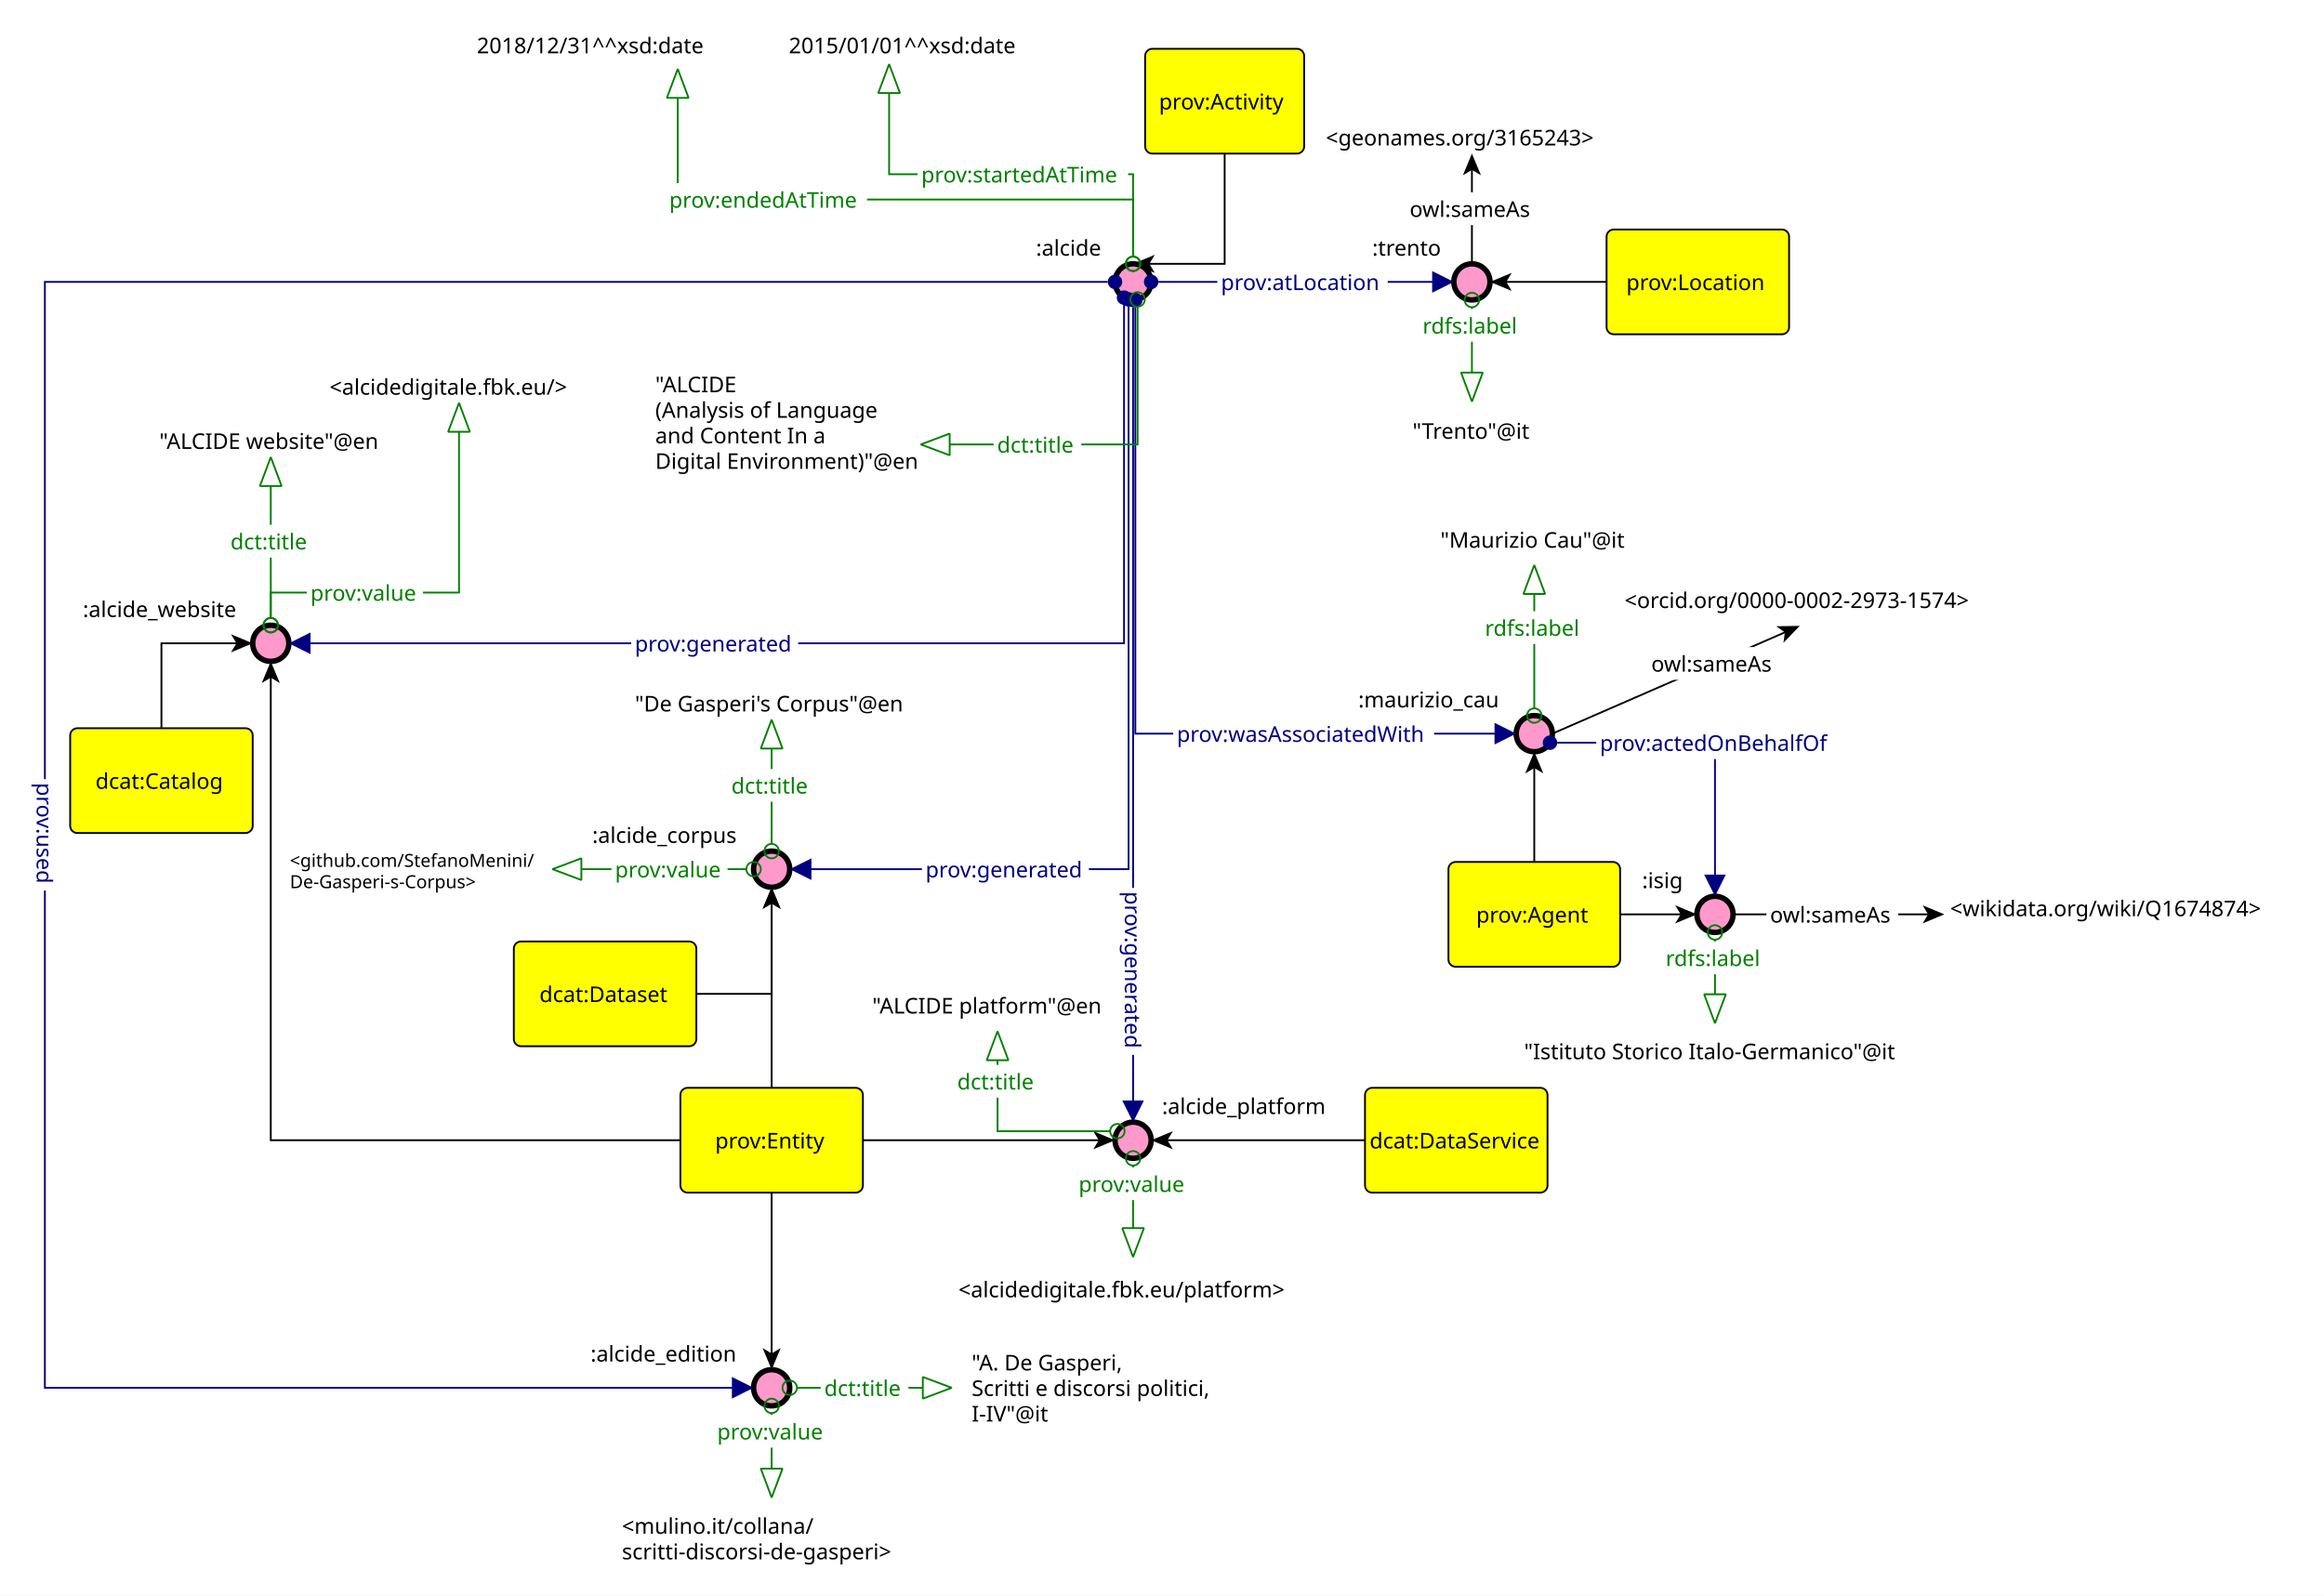
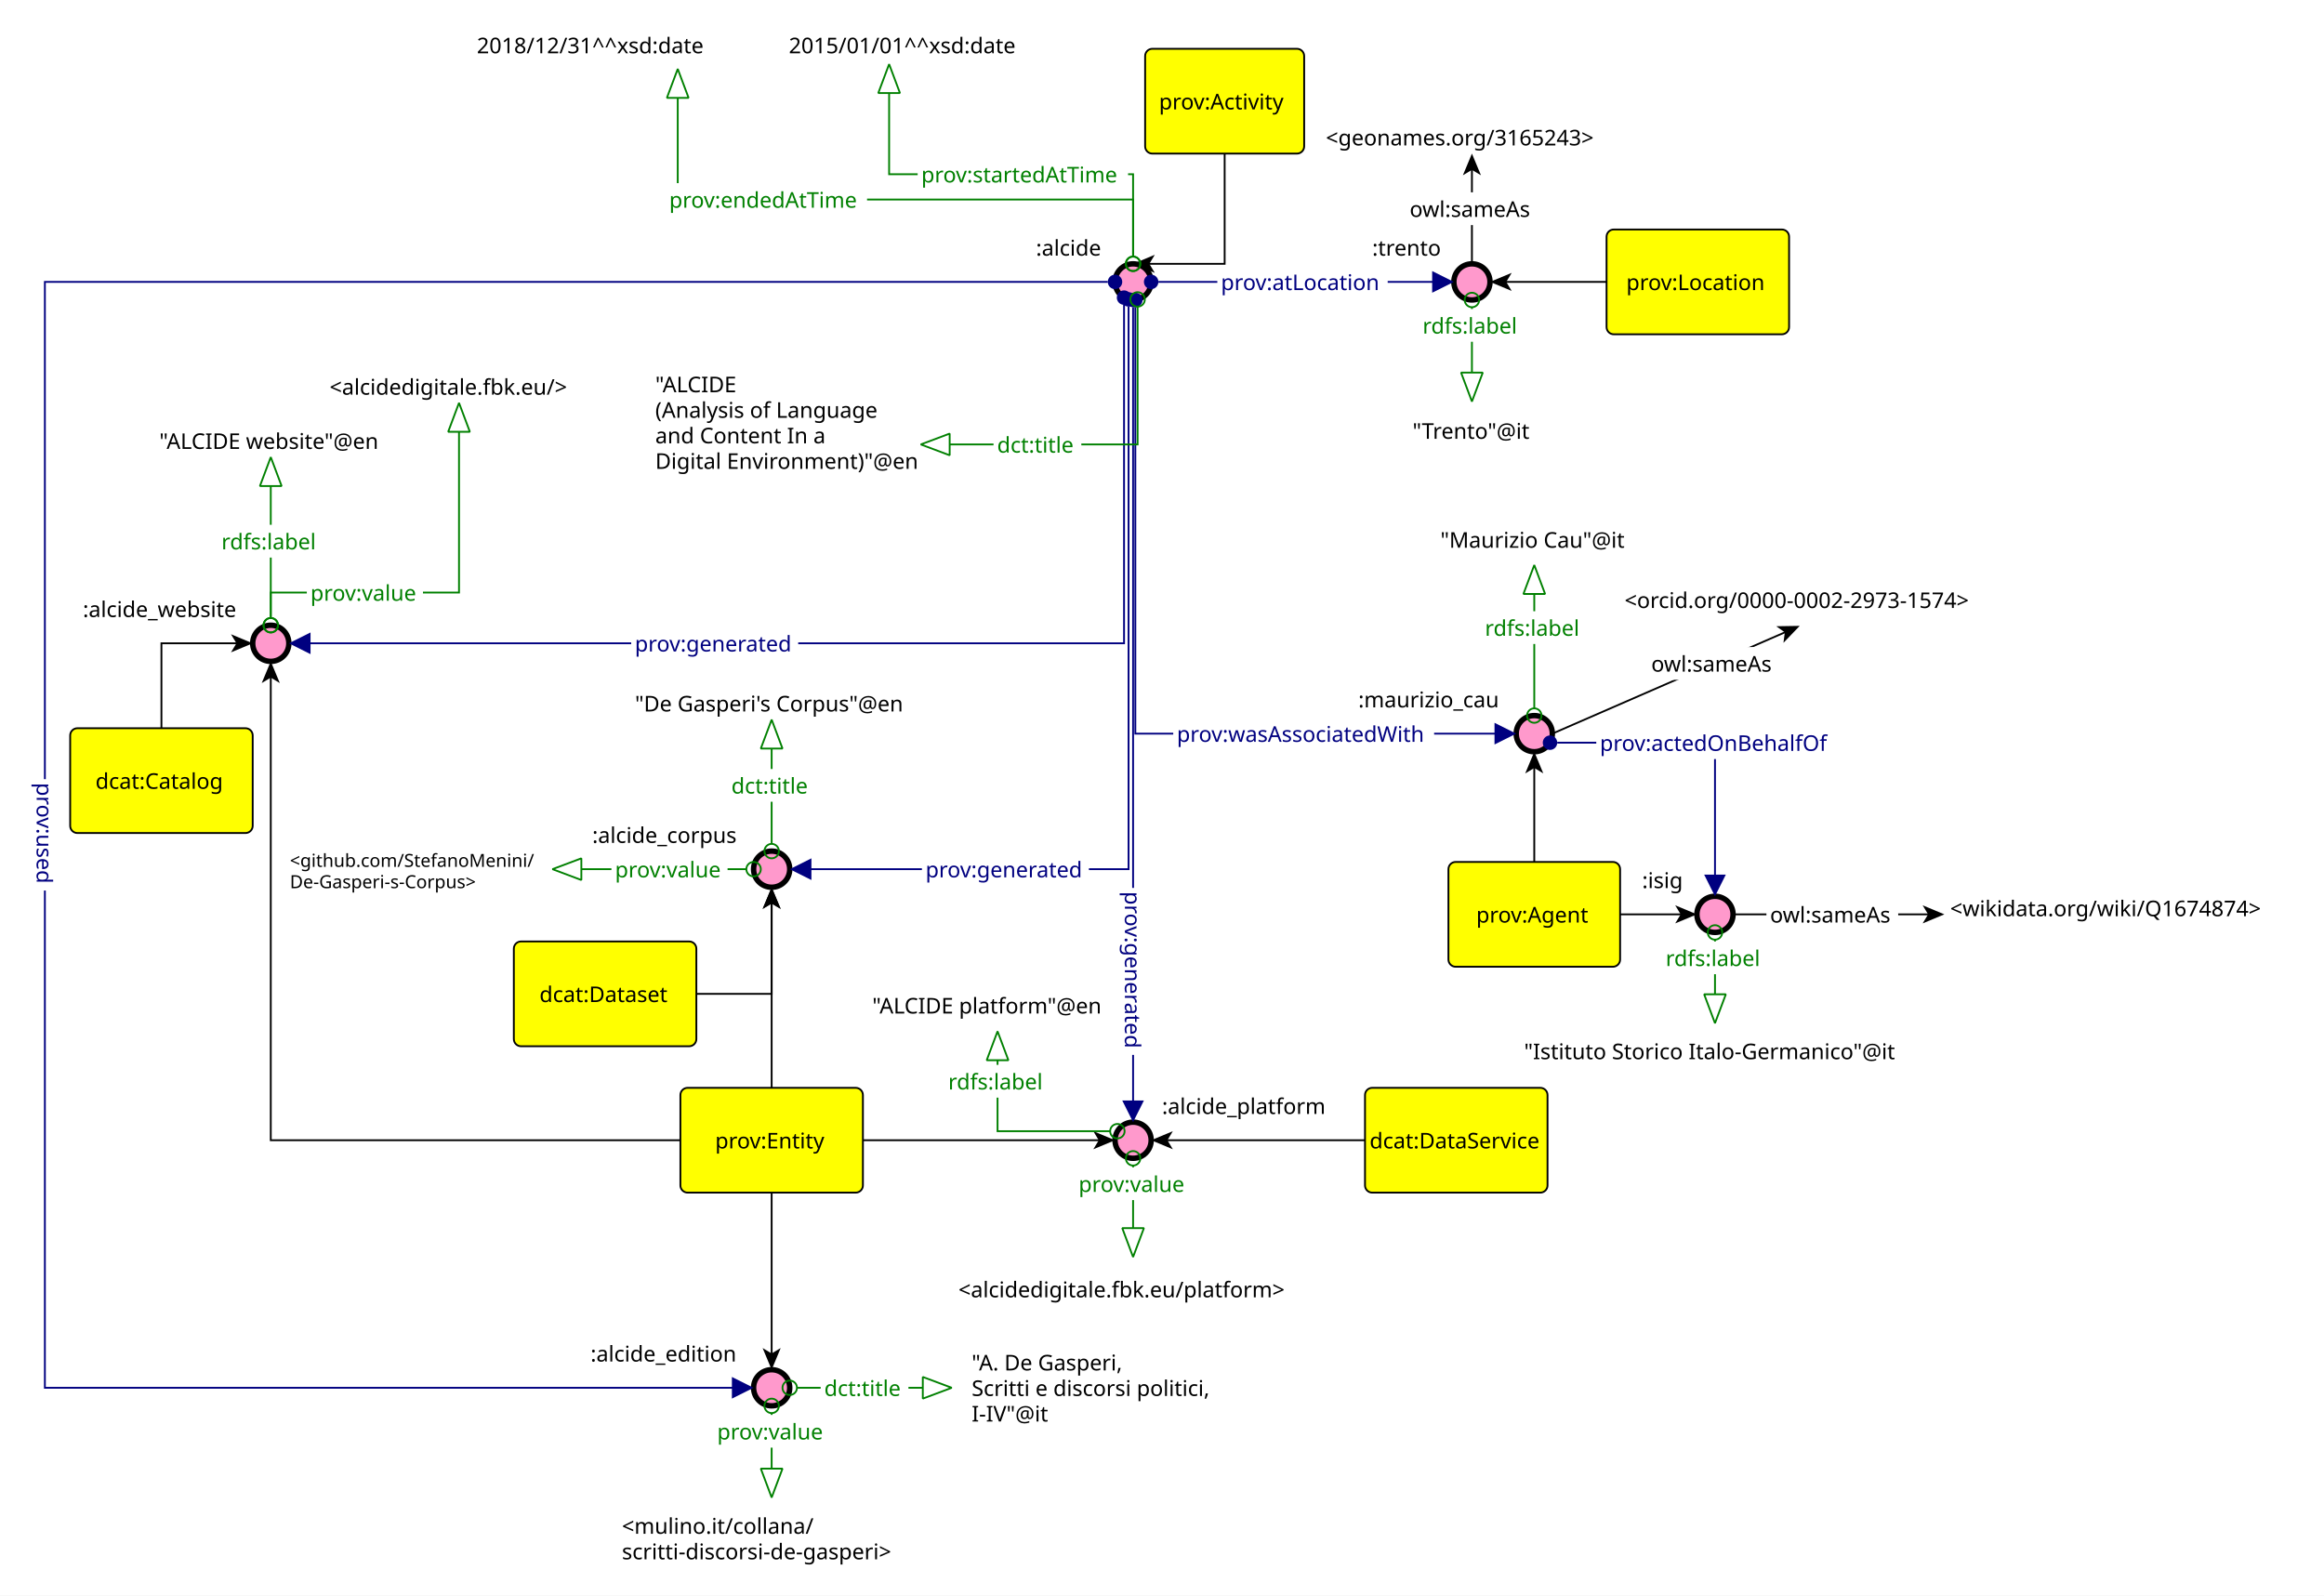
<svg xmlns="http://www.w3.org/2000/svg" fill-opacity="1" color-rendering="auto" color-interpolation="auto" text-rendering="auto" stroke="black" stroke-linecap="square" width="1286" stroke-miterlimit="10" shape-rendering="auto" stroke-opacity="1" fill="black" stroke-dasharray="none" font-weight="normal" stroke-width="1" height="883" font-family="'Dialog'" font-style="normal" stroke-linejoin="miter" font-size="12px" stroke-dashoffset="0" image-rendering="auto">
  <defs id="genericDefs" />
  <g>
    <defs id="defs1">
      <clipPath clipPathUnits="userSpaceOnUse" id="clipPath1">
        <path d="M0 0 L1286 0 L1286 883 L0 883 L0 0 Z" />
      </clipPath>
      <clipPath clipPathUnits="userSpaceOnUse" id="clipPath2">
        <path d="M48 -31 L1334 -31 L1334 852 L48 852 L48 -31 Z" />
      </clipPath>
      <clipPath clipPathUnits="userSpaceOnUse" id="clipPath3">
        <path d="M-431.178 33.9 L-431.178 -1252.1 L451.822 -1252.1 L451.822 33.9 L-431.178 33.9 Z" />
      </clipPath>
      <clipPath clipPathUnits="userSpaceOnUse" id="clipPath4">
        <path d="M-491.369 636.066 L-491.369 -649.934 L391.631 -649.934 L391.631 636.066 L-491.369 636.066 Z" />
      </clipPath>
    </defs>
    <g fill="white" text-rendering="geometricPrecision" shape-rendering="geometricPrecision" transform="translate(-48,31)" stroke="white">
      <rect x="48" width="1286" height="883" y="-31" clip-path="url(#clipPath2)" stroke="none" />
    </g>
    <g fill="yellow" text-rendering="geometricPrecision" shape-rendering="geometricPrecision" transform="matrix(1,0,0,1,-48,31)" stroke="yellow">
      <rect x="849.5" y="446" clip-path="url(#clipPath2)" width="95" rx="4" ry="4" height="58" stroke="none" />
    </g>
    <g text-rendering="geometricPrecision" stroke-miterlimit="1.45" shape-rendering="geometricPrecision" font-family="sans-serif" transform="matrix(1,0,0,1,-48,31)" stroke-linecap="butt">
      <text x="864.888" xml:space="preserve" y="479.535" clip-path="url(#clipPath2)" stroke="none">prov:Agent</text>
      <rect x="849.5" y="446" clip-path="url(#clipPath2)" fill="none" width="95" rx="4" ry="4" height="58" />
    </g>
    <g fill="yellow" text-rendering="geometricPrecision" shape-rendering="geometricPrecision" transform="matrix(1,0,0,1,-48,31)" stroke="yellow">
      <rect x="937" y="96" clip-path="url(#clipPath2)" width="101" rx="4" ry="4" height="58" stroke="none" />
    </g>
    <g text-rendering="geometricPrecision" stroke-miterlimit="1.45" shape-rendering="geometricPrecision" font-family="sans-serif" transform="matrix(1,0,0,1,-48,31)" stroke-linecap="butt">
      <text x="947.92" xml:space="preserve" y="129.535" clip-path="url(#clipPath2)" stroke="none">prov:Location</text>
      <rect x="937" y="96" clip-path="url(#clipPath2)" fill="none" width="101" rx="4" ry="4" height="58" />
    </g>
    <g fill="rgb(255,153,204)" text-rendering="geometricPrecision" shape-rendering="geometricPrecision" transform="matrix(1,0,0,1,-48,31)" stroke="rgb(255,153,204)">
      <circle r="10" clip-path="url(#clipPath2)" cx="862.5" cy="125" stroke="none" />
    </g>
    <g text-rendering="geometricPrecision" stroke-miterlimit="1.45" shape-rendering="geometricPrecision" font-family="sans-serif" transform="matrix(1,0,0,1,-48,31)" stroke-linecap="butt">
      <text x="807.312" xml:space="preserve" y="110.469" clip-path="url(#clipPath2)" stroke="none">:trento</text>
      <circle fill="none" stroke-width="3" r="10" clip-path="url(#clipPath2)" cx="862.5" cy="125" />
    </g>
    <g fill="rgb(255,153,204)" text-rendering="geometricPrecision" shape-rendering="geometricPrecision" transform="matrix(1,0,0,1,-48,31)" stroke="rgb(255,153,204)">
      <circle r="10" clip-path="url(#clipPath2)" cx="897" cy="375" stroke="none" />
    </g>
    <g text-rendering="geometricPrecision" stroke-miterlimit="1.45" shape-rendering="geometricPrecision" font-family="sans-serif" transform="matrix(1,0,0,1,-48,31)" stroke-linecap="butt">
      <text x="799.607" xml:space="preserve" y="360.469" clip-path="url(#clipPath2)" stroke="none">:maurizio_cau</text>
      <circle fill="none" stroke-width="3" r="10" clip-path="url(#clipPath2)" cx="897" cy="375" />
    </g>
    <g fill="rgb(255,153,204)" text-rendering="geometricPrecision" shape-rendering="geometricPrecision" transform="matrix(1,0,0,1,-48,31)" stroke="rgb(255,153,204)">
      <circle r="10" clip-path="url(#clipPath2)" cx="997" cy="475" stroke="none" />
    </g>
    <g text-rendering="geometricPrecision" stroke-miterlimit="1.45" shape-rendering="geometricPrecision" font-family="sans-serif" transform="matrix(1,0,0,1,-48,31)" stroke-linecap="butt">
      <text x="956.666" xml:space="preserve" y="460.469" clip-path="url(#clipPath2)" stroke="none">:isig</text>
      <circle fill="none" stroke-width="3" r="10" clip-path="url(#clipPath2)" cx="997" cy="475" />
    </g>
    <g fill="yellow" text-rendering="geometricPrecision" shape-rendering="geometricPrecision" transform="matrix(1,0,0,1,-48,31)" stroke="yellow">
      <rect x="681.667" y="-4" clip-path="url(#clipPath2)" width="88" rx="4" ry="4" height="58" stroke="none" />
    </g>
    <g text-rendering="geometricPrecision" stroke-miterlimit="1.45" shape-rendering="geometricPrecision" font-family="sans-serif" transform="matrix(1,0,0,1,-48,31)" stroke-linecap="butt">
      <text x="689.336" xml:space="preserve" y="29.535" clip-path="url(#clipPath2)" stroke="none">prov:Activity</text>
      <rect x="681.667" y="-4" clip-path="url(#clipPath2)" fill="none" width="88" rx="4" ry="4" height="58" />
    </g>
    <g fill="yellow" text-rendering="geometricPrecision" shape-rendering="geometricPrecision" transform="matrix(1,0,0,1,-48,31)" stroke="yellow">
      <rect x="424.5" y="571" clip-path="url(#clipPath2)" width="101" rx="4" ry="4" height="58" stroke="none" />
    </g>
    <g text-rendering="geometricPrecision" stroke-miterlimit="1.45" shape-rendering="geometricPrecision" font-family="sans-serif" transform="matrix(1,0,0,1,-48,31)" stroke-linecap="butt">
      <text x="443.746" xml:space="preserve" y="604.535" clip-path="url(#clipPath2)" stroke="none">prov:Entity</text>
      <rect x="424.5" y="571" clip-path="url(#clipPath2)" fill="none" width="101" rx="4" ry="4" height="58" />
    </g>
    <g fill="yellow" text-rendering="geometricPrecision" shape-rendering="geometricPrecision" transform="matrix(1,0,0,1,-48,31)" stroke="yellow">
      <rect x="332.333" y="490" clip-path="url(#clipPath2)" width="101" rx="4" ry="4" height="58" stroke="none" />
    </g>
    <g text-rendering="geometricPrecision" stroke-miterlimit="1.45" shape-rendering="geometricPrecision" font-family="sans-serif" transform="matrix(1,0,0,1,-48,31)" stroke-linecap="butt">
      <text x="346.517" xml:space="preserve" y="523.535" clip-path="url(#clipPath2)" stroke="none">dcat:Dataset</text>
      <rect x="332.333" y="490" clip-path="url(#clipPath2)" fill="none" width="101" rx="4" ry="4" height="58" />
    </g>
    <g fill="rgb(255,153,204)" text-rendering="geometricPrecision" shape-rendering="geometricPrecision" transform="matrix(1,0,0,1,-48,31)" stroke="rgb(255,153,204)">
      <circle r="10" clip-path="url(#clipPath2)" cx="475" cy="450" stroke="none" />
    </g>
    <g text-rendering="geometricPrecision" stroke-miterlimit="1.45" shape-rendering="geometricPrecision" font-family="sans-serif" transform="matrix(1,0,0,1,-48,31)" stroke-linecap="butt">
      <text x="375.709" xml:space="preserve" y="435.469" clip-path="url(#clipPath2)" stroke="none">:alcide_corpus</text>
      <circle fill="none" stroke-width="3" r="10" clip-path="url(#clipPath2)" cx="475" cy="450" />
    </g>
    <g fill="rgb(255,153,204)" text-rendering="geometricPrecision" shape-rendering="geometricPrecision" transform="matrix(1,0,0,1,-48,31)" stroke="rgb(255,153,204)">
      <circle r="10" clip-path="url(#clipPath2)" cx="675" cy="125" stroke="none" />
    </g>
    <g text-rendering="geometricPrecision" stroke-miterlimit="1.45" shape-rendering="geometricPrecision" font-family="sans-serif" transform="matrix(1,0,0,1,-48,31)" stroke-linecap="butt">
      <text x="621.254" xml:space="preserve" y="110.469" clip-path="url(#clipPath2)" stroke="none">:alcide</text>
      <circle fill="none" stroke-width="3" r="10" clip-path="url(#clipPath2)" cx="675" cy="125" />
    </g>
    <g fill="rgb(255,153,204)" text-rendering="geometricPrecision" shape-rendering="geometricPrecision" transform="matrix(1,0,0,1,-48,31)" stroke="rgb(255,153,204)">
      <circle r="10" clip-path="url(#clipPath2)" cx="475" cy="737" stroke="none" />
    </g>
    <g text-rendering="geometricPrecision" stroke-miterlimit="1.45" shape-rendering="geometricPrecision" font-family="sans-serif" transform="matrix(1,0,0,1,-48,31)" stroke-linecap="butt">
      <text x="374.772" xml:space="preserve" y="722.469" clip-path="url(#clipPath2)" stroke="none">:alcide_edition</text>
      <circle fill="none" stroke-width="3" r="10" clip-path="url(#clipPath2)" cx="475" cy="737" />
    </g>
    <g fill="rgb(255,153,204)" text-rendering="geometricPrecision" shape-rendering="geometricPrecision" transform="matrix(1,0,0,1,-48,31)" stroke="rgb(255,153,204)">
      <circle r="10" clip-path="url(#clipPath2)" cx="197.833" cy="325" stroke="none" />
    </g>
    <g text-rendering="geometricPrecision" stroke-miterlimit="1.45" shape-rendering="geometricPrecision" font-family="sans-serif" transform="matrix(1,0,0,1,-48,31)" stroke-linecap="butt">
      <text x="93.843" xml:space="preserve" y="310.469" clip-path="url(#clipPath2)" stroke="none">:alcide_website</text>
      <circle fill="none" stroke-width="3" r="10" clip-path="url(#clipPath2)" cx="197.833" cy="325" />
    </g>
    <g fill="yellow" text-rendering="geometricPrecision" shape-rendering="geometricPrecision" transform="matrix(1,0,0,1,-48,31)" stroke="yellow">
      <rect x="86.833" y="372" clip-path="url(#clipPath2)" width="101" rx="4" ry="4" height="58" stroke="none" />
    </g>
    <g text-rendering="geometricPrecision" stroke-miterlimit="1.45" shape-rendering="geometricPrecision" font-family="sans-serif" transform="matrix(1,0,0,1,-48,31)" stroke-linecap="butt">
      <text x="100.844" xml:space="preserve" y="405.535" clip-path="url(#clipPath2)" stroke="none">dcat:Catalog</text>
      <rect x="86.833" y="372" clip-path="url(#clipPath2)" fill="none" width="101" rx="4" ry="4" height="58" />
    </g>
    <g fill="yellow" text-rendering="geometricPrecision" shape-rendering="geometricPrecision" transform="matrix(1,0,0,1,-48,31)" stroke="yellow">
      <rect x="803.333" y="571" clip-path="url(#clipPath2)" width="101" rx="4" ry="4" height="58" stroke="none" />
    </g>
    <g text-rendering="geometricPrecision" stroke-miterlimit="1.45" shape-rendering="geometricPrecision" font-family="sans-serif" transform="matrix(1,0,0,1,-48,31)" stroke-linecap="butt">
      <text x="805.877" xml:space="preserve" y="604.535" clip-path="url(#clipPath2)" stroke="none">dcat:DataService</text>
      <rect x="803.333" y="571" clip-path="url(#clipPath2)" fill="none" width="101" rx="4" ry="4" height="58" />
    </g>
    <g fill="rgb(255,153,204)" text-rendering="geometricPrecision" shape-rendering="geometricPrecision" transform="matrix(1,0,0,1,-48,31)" stroke="rgb(255,153,204)">
      <circle r="10" clip-path="url(#clipPath2)" cx="675" cy="600" stroke="none" />
    </g>
    <g text-rendering="geometricPrecision" stroke-miterlimit="1.45" shape-rendering="geometricPrecision" font-family="sans-serif" transform="matrix(1,0,0,1,-48,31)" stroke-linecap="butt">
      <text x="691" xml:space="preserve" y="585.469" clip-path="url(#clipPath2)" stroke="none">:alcide_platform</text>
      <circle fill="none" stroke-width="3" r="10" clip-path="url(#clipPath2)" cx="675" cy="600" />
      <text x="311.856" xml:space="preserve" y="-1.52" clip-path="url(#clipPath2)" stroke="none">2018/12/31^^xsd:date</text>
      <text x="484.5" xml:space="preserve" y="-1.52" clip-path="url(#clipPath2)" stroke="none">2015/01/01^^xsd:date</text>
      <text x="410.604" xml:space="preserve" y="186.07" clip-path="url(#clipPath2)" stroke="none">"ALCIDE </text>
      <text x="410.604" xml:space="preserve" y="200.203" clip-path="url(#clipPath2)" stroke="none">(Analysis of Language </text>
      <text x="410.604" xml:space="preserve" y="214.336" clip-path="url(#clipPath2)" stroke="none">and Content In a </text>
      <text x="410.604" xml:space="preserve" y="228.469" clip-path="url(#clipPath2)" stroke="none">Digital Environment)"@en</text>
      <text x="399.367" xml:space="preserve" y="362.711" clip-path="url(#clipPath2)" stroke="none">"De Gasperi's Corpus"@en</text>
      <text x="208.404" xml:space="preserve" font-size="10px" y="448.734" clip-path="url(#clipPath2)" stroke="none">&lt;github.com/StefanoMenini/</text>
      <text x="208.404" xml:space="preserve" font-size="10px" y="460.512" clip-path="url(#clipPath2)" stroke="none">De-Gasperi-s-Corpus&gt;</text>
      <text x="530.671" xml:space="preserve" y="529.872" clip-path="url(#clipPath2)" stroke="none">"ALCIDE platform"@en</text>
      <text x="578.35" xml:space="preserve" y="686.932" clip-path="url(#clipPath2)" stroke="none">&lt;alcidedigitale.fbk.eu/platform&gt;</text>
      <text x="585.679" xml:space="preserve" y="727.381" clip-path="url(#clipPath2)" stroke="none">"A. De Gasperi, </text>
      <text x="585.679" xml:space="preserve" y="741.514" clip-path="url(#clipPath2)" stroke="none">Scritti e discorsi politici, </text>
      <text x="585.679" xml:space="preserve" y="755.647" clip-path="url(#clipPath2)" stroke="none">I-IV"@it </text>
      <text x="392.154" xml:space="preserve" y="817.791" clip-path="url(#clipPath2)" stroke="none">&lt;mulino.it/collana/</text>
      <text x="392.154" xml:space="preserve" y="831.923" clip-path="url(#clipPath2)" stroke="none">scritti-discorsi-de-gasperi&gt;</text>
      <text x="891.376" xml:space="preserve" y="555.156" clip-path="url(#clipPath2)" stroke="none">"Istituto Storico Italo-Germanico"@it</text>
      <text x="1127.112" xml:space="preserve" y="476.023" clip-path="url(#clipPath2)" stroke="none">&lt;wikidata.org/wiki/Q1674874&gt;</text>
      <text x="946.969" xml:space="preserve" y="305.469" clip-path="url(#clipPath2)" stroke="none">&lt;orcid.org/0000-0002-2973-1574&gt;</text>
      <text x="845.048" xml:space="preserve" y="272.105" clip-path="url(#clipPath2)" stroke="none">"Maurizio Cau"@it</text>
      <text x="829.644" xml:space="preserve" y="211.826" clip-path="url(#clipPath2)" stroke="none">"Trento"@it</text>
      <text x="781.667" xml:space="preserve" y="49.469" clip-path="url(#clipPath2)" stroke="none">&lt;geonames.org/3165243&gt;</text>
      <text x="136.149" xml:space="preserve" y="217.438" clip-path="url(#clipPath2)" stroke="none">"ALCIDE website"@en</text>
      <text x="230.366" xml:space="preserve" y="187.423" clip-path="url(#clipPath2)" stroke="none">&lt;alcidedigitale.fbk.eu/&gt;</text>
      <path fill="none" d="M936.968 125 L880.5 125" clip-path="url(#clipPath2)" />
      <path d="M872.5 125 L884.5 130 L881.5 125 L884.5 120 Z" clip-path="url(#clipPath2)" stroke="none" />
      <path fill="none" d="M862.5 139 L862.5 176.203" clip-path="url(#clipPath2)" stroke="green" />
    </g>
    <g stroke-linecap="butt" transform="matrix(1,0,0,1,-48,31)" fill-opacity="0" fill="rgb(0,0,0)" text-rendering="geometricPrecision" shape-rendering="geometricPrecision" stroke="rgb(0,0,0)" stroke-opacity="0" stroke-miterlimit="1.45">
      <path d="M862.5 131 C864.709 131 866.5 132.791 866.5 135 C866.5 137.209 864.709 139 862.5 139 C860.291 139 858.5 137.209 858.5 135 C858.5 132.791 860.291 131 862.5 131 Z" stroke="none" clip-path="url(#clipPath2)" />
    </g>
    <g stroke-linecap="butt" transform="matrix(1,0,0,1,-48,31)" fill="green" text-rendering="geometricPrecision" shape-rendering="geometricPrecision" stroke="green" stroke-miterlimit="1.45">
      <path fill="none" d="M862.5 131 C864.709 131 866.5 132.791 866.5 135 C866.5 137.209 864.709 139 862.5 139 C860.291 139 858.5 137.209 858.5 135 C858.5 132.791 860.291 131 862.5 131 Z" clip-path="url(#clipPath2)" />
      <path fill="white" d="M862.5 191.203 L868.5 175.203 L856.5 175.203 Z" clip-path="url(#clipPath2)" stroke="none" />
      <path fill="none" d="M862.5 191.203 L868.5 175.203 L856.5 175.203 Z" clip-path="url(#clipPath2)" />
      <rect x="833.204" y="140" clip-path="url(#clipPath2)" fill="white" width="58.592" height="18.133" stroke="none" />
      <text x="835.204" xml:space="preserve" y="153.602" clip-path="url(#clipPath2)" font-family="sans-serif" stroke="none">rdfs:label</text>
      <path fill="none" d="M897 445.97 L897 393" clip-path="url(#clipPath2)" stroke="black" />
      <path fill="black" d="M897 385 L892 397 L897 394 L902 397 Z" clip-path="url(#clipPath2)" stroke="none" />
      <path fill="none" d="M897 361 L897 296.7" clip-path="url(#clipPath2)" />
    </g>
    <g stroke-linecap="butt" transform="matrix(1,0,0,1,-48,31)" fill-opacity="0" fill="rgb(0,0,0)" text-rendering="geometricPrecision" shape-rendering="geometricPrecision" stroke="rgb(0,0,0)" stroke-opacity="0" stroke-miterlimit="1.45">
      <path d="M897 369 C894.791 369 893 367.209 893 365 C893 362.791 894.791 361 897 361 C899.209 361 901 362.791 901 365 C901 367.209 899.209 369 897 369 Z" stroke="none" clip-path="url(#clipPath2)" />
    </g>
    <g stroke-linecap="butt" transform="matrix(1,0,0,1,-48,31)" fill="green" text-rendering="geometricPrecision" shape-rendering="geometricPrecision" stroke="green" stroke-miterlimit="1.45">
      <path fill="none" d="M897 369 C894.791 369 893 367.209 893 365 C893 362.791 894.791 361 897 361 C899.209 361 901 362.791 901 365 C901 367.209 899.209 369 897 369 Z" clip-path="url(#clipPath2)" />
      <path fill="white" d="M897 281.7 L891 297.7 L903 297.7 Z" clip-path="url(#clipPath2)" stroke="none" />
      <path fill="none" d="M897 281.7 L891 297.7 L903 297.7 Z" clip-path="url(#clipPath2)" />
      <rect x="867.704" y="307.25" clip-path="url(#clipPath2)" fill="white" width="58.592" height="18.133" stroke="none" />
      <text x="869.704" xml:space="preserve" y="320.852" clip-path="url(#clipPath2)" font-family="sans-serif" stroke="none">rdfs:label</text>
      <path fill="none" d="M907 375 L1036.559 318.551" clip-path="url(#clipPath2)" stroke="black" />
      <path fill="black" d="M1043.893 315.356 L1030.895 315.565 L1035.642 318.95 L1034.889 324.733 Z" clip-path="url(#clipPath2)" stroke="none" />
      <rect x="959.718" y="327.08" clip-path="url(#clipPath2)" fill="white" width="72.912" height="18.133" stroke="none" />
      <text x="961.718" y="340.682" clip-path="url(#clipPath2)" fill="black" font-family="sans-serif" stroke="none" xml:space="preserve">owl:sameAs</text>
      <path fill="none" d="M909.701 380 L997 380 L997 454" clip-path="url(#clipPath2)" stroke="navy" />
      <path fill="navy" d="M901.701 380 C901.701 377.791 903.492 376 905.701 376 C907.91 376 909.701 377.791 909.701 380 C909.701 382.209 907.91 384 905.701 384 C903.492 384 901.701 382.209 901.701 380 Z" clip-path="url(#clipPath2)" stroke="none" />
      <path fill="navy" d="M997 465 L1003 453 L991 453 Z" clip-path="url(#clipPath2)" stroke="none" />
      <rect x="931.306" y="370.934" clip-path="url(#clipPath2)" fill="white" width="131.389" height="18.133" stroke="none" />
      <text x="933.306" y="384.535" clip-path="url(#clipPath2)" fill="navy" font-family="sans-serif" stroke="none" xml:space="preserve">prov:actedOnBehalfOf</text>
      <path fill="none" d="M944.5 475 L979 475" clip-path="url(#clipPath2)" stroke="black" />
      <path fill="black" d="M987 475 L975 470 L978 475 L975 480 Z" clip-path="url(#clipPath2)" stroke="none" />
      <path fill="none" d="M475 570.973 L475 468" clip-path="url(#clipPath2)" stroke="black" />
      <path fill="black" d="M475 460 L470 472 L475 469 L480 472 Z" clip-path="url(#clipPath2)" stroke="none" />
      <path fill="none" d="M433.36 519 L475 519 L475 468" clip-path="url(#clipPath2)" stroke="black" />
      <path fill="black" d="M475 460 L470 472 L475 469 L480 472 Z" clip-path="url(#clipPath2)" stroke="none" />
      <path fill="none" d="M725.667 54 L725.667 115 L683 115" clip-path="url(#clipPath2)" stroke="black" />
      <path fill="black" d="M675 115 L687 120 L684 115 L687 110 Z" clip-path="url(#clipPath2)" stroke="none" />
      <path fill="none" d="M672.5 138.695 L672.5 450 L496 450" clip-path="url(#clipPath2)" stroke="navy" />
      <path fill="navy" d="M672.5 130.695 C674.709 130.695 676.5 132.486 676.5 134.695 C676.5 136.904 674.709 138.695 672.5 138.695 C670.291 138.695 668.5 136.904 668.5 134.695 C668.5 132.486 670.291 130.695 672.5 130.695 Z" clip-path="url(#clipPath2)" stroke="none" />
      <path fill="navy" d="M485 450 L497 456 L497 444 Z" clip-path="url(#clipPath2)" stroke="none" />
      <rect x="558.148" y="440.934" clip-path="url(#clipPath2)" fill="white" width="92.406" height="18.133" stroke="none" />
      <text x="560.148" y="454.535" clip-path="url(#clipPath2)" fill="navy" font-family="sans-serif" stroke="none" xml:space="preserve">prov:generated</text>
      <path fill="none" d="M675 111 L675 65.417 L540 65.417 L540 19.5" clip-path="url(#clipPath2)" />
    </g>
    <g stroke-linecap="butt" transform="matrix(1,0,0,1,-48,31)" fill-opacity="0" fill="rgb(0,0,0)" text-rendering="geometricPrecision" shape-rendering="geometricPrecision" stroke="rgb(0,0,0)" stroke-opacity="0" stroke-miterlimit="1.45">
      <path d="M675 119 C672.791 119 671 117.209 671 115 C671 112.791 672.791 111 675 111 C677.209 111 679 112.791 679 115 C679 117.209 677.209 119 675 119 Z" stroke="none" clip-path="url(#clipPath2)" />
    </g>
    <g stroke-linecap="butt" transform="matrix(1,0,0,1,-48,31)" fill="green" text-rendering="geometricPrecision" shape-rendering="geometricPrecision" stroke="green" stroke-miterlimit="1.45">
      <path fill="none" d="M675 119 C672.791 119 671 117.209 671 115 C671 112.791 672.791 111 675 111 C677.209 111 679 112.791 679 115 C679 117.209 677.209 119 675 119 Z" clip-path="url(#clipPath2)" />
      <path fill="white" d="M540 4.5 L534 20.5 L546 20.5 Z" clip-path="url(#clipPath2)" stroke="none" />
      <path fill="none" d="M540 4.5 L534 20.5 L546 20.5 Z" clip-path="url(#clipPath2)" />
      <rect x="555.796" y="56.35" clip-path="url(#clipPath2)" fill="white" width="116.424" height="18.133" stroke="none" />
      <text x="557.796" xml:space="preserve" y="69.952" clip-path="url(#clipPath2)" font-family="sans-serif" stroke="none">prov:startedAtTime</text>
      <path fill="none" d="M689 125 L841.5 125" clip-path="url(#clipPath2)" stroke="navy" />
      <path fill="navy" d="M681 125 C681 122.791 682.791 121 685 121 C687.209 121 689 122.791 689 125 C689 127.209 687.209 129 685 129 C682.791 129 681 127.209 681 125 Z" clip-path="url(#clipPath2)" stroke="none" />
      <path fill="navy" d="M852.5 125 L840.5 119 L840.5 131 Z" clip-path="url(#clipPath2)" stroke="none" />
      <rect x="721.612" y="115.934" clip-path="url(#clipPath2)" fill="white" width="94.275" height="18.133" stroke="none" />
      <text x="723.612" y="129.535" clip-path="url(#clipPath2)" fill="navy" font-family="sans-serif" stroke="none" xml:space="preserve">prov:atLocation</text>
      <path fill="none" d="M676.25 139 L676.25 375 L876 375" clip-path="url(#clipPath2)" stroke="navy" />
      <path fill="navy" d="M676.25 131 C678.459 131 680.25 132.791 680.25 135 C680.25 137.209 678.459 139 676.25 139 C674.041 139 672.25 137.209 672.25 135 C672.25 132.791 674.041 131 676.25 131 Z" clip-path="url(#clipPath2)" stroke="none" />
      <path fill="navy" d="M887 375 L875 369 L875 381 Z" clip-path="url(#clipPath2)" stroke="none" />
      <rect x="697.219" y="365.934" clip-path="url(#clipPath2)" fill="white" width="144.356" height="18.133" stroke="none" />
      <text x="699.219" y="379.535" clip-path="url(#clipPath2)" fill="navy" font-family="sans-serif" stroke="none" xml:space="preserve">prov:wasAssociatedWith</text>
      <path fill="none" d="M475 629 L475 719" clip-path="url(#clipPath2)" stroke="black" />
      <path fill="black" d="M475 727 L480 715 L475 718 L470 715 Z" clip-path="url(#clipPath2)" stroke="none" />
      <path fill="none" d="M661 125 L72.833 125 L72.833 737 L454 737" clip-path="url(#clipPath2)" stroke="navy" />
      <path fill="navy" d="M669 125 C669 127.209 667.209 129 665 129 C662.791 129 661 127.209 661 125 C661 122.791 662.791 121 665 121 C667.209 121 669 122.791 669 125 Z" clip-path="url(#clipPath2)" stroke="none" />
      <path fill="navy" d="M465 737 L453 731 L453 743 Z" clip-path="url(#clipPath2)" stroke="none" />
    </g>
    <g stroke-linecap="butt" transform="matrix(0,1,-1,0,33.8997,431.1777)" fill="white" text-rendering="geometricPrecision" shape-rendering="geometricPrecision" stroke="white" stroke-miterlimit="1.45">
      <rect x="0" width="61.645" height="18.133" y="0" clip-path="url(#clipPath3)" stroke="none" />
      <text x="2" y="13.602" clip-path="url(#clipPath3)" fill="navy" font-family="sans-serif" stroke="none" xml:space="preserve">prov:used</text>
    </g>
    <g stroke-linecap="butt" transform="matrix(1,0,0,1,-48,31)" fill="green" text-rendering="geometricPrecision" shape-rendering="geometricPrecision" stroke="green" stroke-miterlimit="1.45">
      <path fill="none" d="M489 737 L559.638 737" clip-path="url(#clipPath2)" />
    </g>
    <g stroke-linecap="butt" transform="matrix(1,0,0,1,-48,31)" fill-opacity="0" fill="rgb(0,0,0)" text-rendering="geometricPrecision" shape-rendering="geometricPrecision" stroke="rgb(0,0,0)" stroke-opacity="0" stroke-miterlimit="1.45">
      <path d="M481 737 C481 734.791 482.791 733 485 733 C487.209 733 489 734.791 489 737 C489 739.209 487.209 741 485 741 C482.791 741 481 739.209 481 737 Z" stroke="none" clip-path="url(#clipPath2)" />
    </g>
    <g stroke-linecap="butt" transform="matrix(1,0,0,1,-48,31)" fill="green" text-rendering="geometricPrecision" shape-rendering="geometricPrecision" stroke="green" stroke-miterlimit="1.45">
      <path fill="none" d="M481 737 C481 734.791 482.791 733 485 733 C487.209 733 489 734.791 489 737 C489 739.209 487.209 741 485 741 C482.791 741 481 739.209 481 737 Z" clip-path="url(#clipPath2)" />
      <path fill="white" d="M574.638 737 L558.638 731 L558.638 743 Z" clip-path="url(#clipPath2)" stroke="none" />
      <path fill="none" d="M574.638 737 L558.638 731 L558.638 743 Z" clip-path="url(#clipPath2)" />
      <rect x="502.11" y="727.934" clip-path="url(#clipPath2)" fill="white" width="48.584" height="18.133" stroke="none" />
      <text x="504.11" xml:space="preserve" y="741.535" clip-path="url(#clipPath2)" font-family="sans-serif" stroke="none">dct:title</text>
      <path fill="none" d="M424.472 600 L197.833 600 L197.833 343" clip-path="url(#clipPath2)" stroke="black" />
      <path fill="black" d="M197.833 335 L192.833 347 L197.833 344 L202.833 347 Z" clip-path="url(#clipPath2)" stroke="none" />
      <path fill="none" d="M670 137.703 L670 325 L218.833 325" clip-path="url(#clipPath2)" stroke="navy" />
      <path fill="navy" d="M670 129.703 C672.209 129.703 674 131.494 674 133.703 C674 135.912 672.209 137.703 670 137.703 C667.791 137.703 666 135.912 666 133.703 C666 131.494 667.791 129.703 670 129.703 Z" clip-path="url(#clipPath2)" stroke="none" />
      <path fill="navy" d="M207.833 325 L219.833 331 L219.833 319 Z" clip-path="url(#clipPath2)" stroke="none" />
      <rect x="397.276" y="315.934" clip-path="url(#clipPath2)" fill="white" width="92.406" height="18.133" stroke="none" />
      <text x="399.276" y="329.535" clip-path="url(#clipPath2)" fill="navy" font-family="sans-serif" stroke="none" xml:space="preserve">prov:generated</text>
      <path fill="none" d="M137.333 371.954 L137.333 325 L179.833 325" clip-path="url(#clipPath2)" stroke="black" />
      <path fill="black" d="M187.833 325 L175.833 320 L178.833 325 L175.833 330 Z" clip-path="url(#clipPath2)" stroke="none" />
      <path fill="none" d="M997 489 L997 520.24" clip-path="url(#clipPath2)" />
    </g>
    <g stroke-linecap="butt" transform="matrix(1,0,0,1,-48,31)" fill-opacity="0" fill="rgb(0,0,0)" text-rendering="geometricPrecision" shape-rendering="geometricPrecision" stroke="rgb(0,0,0)" stroke-opacity="0" stroke-miterlimit="1.45">
      <path d="M997 481 C999.209 481 1001 482.791 1001 485 C1001 487.209 999.209 489 997 489 C994.791 489 993 487.209 993 485 C993 482.791 994.791 481 997 481 Z" stroke="none" clip-path="url(#clipPath2)" />
    </g>
    <g stroke-linecap="butt" transform="matrix(1,0,0,1,-48,31)" fill="green" text-rendering="geometricPrecision" shape-rendering="geometricPrecision" stroke="green" stroke-miterlimit="1.45">
      <path fill="none" d="M997 481 C999.209 481 1001 482.791 1001 485 C1001 487.209 999.209 489 997 489 C994.791 489 993 487.209 993 485 C993 482.791 994.791 481 997 481 Z" clip-path="url(#clipPath2)" />
      <path fill="white" d="M997 535.24 L1003 519.24 L991 519.24 Z" clip-path="url(#clipPath2)" stroke="none" />
      <path fill="none" d="M997 535.24 L1003 519.24 L991 519.24 Z" clip-path="url(#clipPath2)" />
      <rect x="967.704" y="490" clip-path="url(#clipPath2)" fill="white" width="58.592" height="18.133" stroke="none" />
      <text x="969.704" xml:space="preserve" y="503.602" clip-path="url(#clipPath2)" font-family="sans-serif" stroke="none">rdfs:label</text>
      <path fill="none" d="M525.5 600 L657 600" clip-path="url(#clipPath2)" stroke="black" />
      <path fill="black" d="M665 600 L653 595 L656 600 L653 605 Z" clip-path="url(#clipPath2)" stroke="none" />
      <path fill="none" d="M803.304 600 L693 600" clip-path="url(#clipPath2)" stroke="black" />
      <path fill="black" d="M685 600 L697 605 L694 600 L697 595 Z" clip-path="url(#clipPath2)" stroke="none" />
      <path fill="none" d="M675 139 L675 579" clip-path="url(#clipPath2)" stroke="navy" />
      <path fill="navy" d="M675 131 C677.209 131 679 132.791 679 135 C679 137.209 677.209 139 675 139 C672.791 139 671 137.209 671 135 C671 132.791 672.791 131 675 131 Z" clip-path="url(#clipPath2)" stroke="none" />
      <path fill="navy" d="M675 590 L681 578 L669 578 Z" clip-path="url(#clipPath2)" stroke="none" />
    </g>
    <g stroke-linecap="butt" transform="matrix(0,1,-1,0,636.0664,491.3693)" fill="white" text-rendering="geometricPrecision" shape-rendering="geometricPrecision" stroke="white" stroke-miterlimit="1.45">
      <rect x="0" width="92.406" height="18.133" y="0" clip-path="url(#clipPath4)" stroke="none" />
      <text x="2" y="13.602" clip-path="url(#clipPath4)" fill="navy" font-family="sans-serif" stroke="none" xml:space="preserve">prov:generated</text>
    </g>
    <g stroke-linecap="butt" transform="matrix(1,0,0,1,-48,31)" fill="green" text-rendering="geometricPrecision" shape-rendering="geometricPrecision" stroke="green" stroke-miterlimit="1.45">
+       <path fill="none" d="M662.311 595 L600 595 L600 554.728" clip-path="url(#clipPath2)" />
+     </g>
+     <g stroke-linecap="butt" transform="matrix(1,0,0,1,-48,31)" fill-opacity="0" fill="rgb(0,0,0)" text-rendering="geometricPrecision" shape-rendering="geometricPrecision" stroke="rgb(0,0,0)" stroke-opacity="0" stroke-miterlimit="1.45">
+       <path d="M670.311 595 C670.311 597.209 668.52 599 666.311 599 C664.102 599 662.311 597.209 662.311 595 C662.311 592.791 664.102 591 666.311 591 C668.52 591 670.311 592.791 670.311 595 Z" stroke="none" clip-path="url(#clipPath2)" />
+     </g>
+     <g stroke-linecap="butt" transform="matrix(1,0,0,1,-48,31)" fill="green" text-rendering="geometricPrecision" shape-rendering="geometricPrecision" stroke="green" stroke-miterlimit="1.45">
+       <path fill="none" d="M670.311 595 C670.311 597.209 668.52 599 666.311 599 C664.102 599 662.311 597.209 662.311 595 C662.311 592.791 664.102 591 666.311 591 C668.52 591 670.311 592.791 670.311 595 Z" clip-path="url(#clipPath2)" />
+       <path fill="white" d="M600 539.728 L594 555.728 L606 555.728 Z" clip-path="url(#clipPath2)" stroke="none" />
+       <path fill="none" d="M600 539.728 L594 555.728 L606 555.728 Z" clip-path="url(#clipPath2)" />
+       <rect x="570.704" y="558.298" clip-path="url(#clipPath2)" fill="white" width="58.592" height="18.133" stroke="none" />
+       <text x="572.704" xml:space="preserve" y="571.899" clip-path="url(#clipPath2)" font-family="sans-serif" stroke="none">rdfs:label</text>
      <path fill="none" d="M675 614 L675 649.628" clip-path="url(#clipPath2)" />
    </g>
    <g stroke-linecap="butt" transform="matrix(1,0,0,1,-48,31)" fill-opacity="0" fill="rgb(0,0,0)" text-rendering="geometricPrecision" shape-rendering="geometricPrecision" stroke="rgb(0,0,0)" stroke-opacity="0" stroke-miterlimit="1.45">
      <path d="M675 606 C677.209 606 679 607.791 679 610 C679 612.209 677.209 614 675 614 C672.791 614 671 612.209 671 610 C671 607.791 672.791 606 675 606 Z" stroke="none" clip-path="url(#clipPath2)" />
    </g>
    <g stroke-linecap="butt" transform="matrix(1,0,0,1,-48,31)" fill="green" text-rendering="geometricPrecision" shape-rendering="geometricPrecision" stroke="green" stroke-miterlimit="1.45">
      <path fill="none" d="M675 606 C677.209 606 679 607.791 679 610 C679 612.209 677.209 614 675 614 C672.791 614 671 612.209 671 610 C671 607.791 672.791 606 675 606 Z" clip-path="url(#clipPath2)" />
      <path fill="white" d="M675 664.628 L681 648.628 L669 648.628 Z" clip-path="url(#clipPath2)" stroke="none" />
      <path fill="none" d="M675 664.628 L681 648.628 L669 648.628 Z" clip-path="url(#clipPath2)" />
      <rect x="642.859" y="615" clip-path="url(#clipPath2)" fill="white" width="64.281" height="18.133" stroke="none" />
      <text x="644.859" xml:space="preserve" y="628.602" clip-path="url(#clipPath2)" font-family="sans-serif" stroke="none">prov:value</text>
-       <path fill="none" d="M662.311 595 L600 595 L600 554.728" clip-path="url(#clipPath2)" />
-     </g>
-     <g stroke-linecap="butt" transform="matrix(1,0,0,1,-48,31)" fill-opacity="0" fill="rgb(0,0,0)" text-rendering="geometricPrecision" shape-rendering="geometricPrecision" stroke="rgb(0,0,0)" stroke-opacity="0" stroke-miterlimit="1.45">
-       <path d="M670.311 595 C670.311 597.209 668.52 599 666.311 599 C664.102 599 662.311 597.209 662.311 595 C662.311 592.791 664.102 591 666.311 591 C668.52 591 670.311 592.791 670.311 595 Z" stroke="none" clip-path="url(#clipPath2)" />
-     </g>
-     <g stroke-linecap="butt" transform="matrix(1,0,0,1,-48,31)" fill="green" text-rendering="geometricPrecision" shape-rendering="geometricPrecision" stroke="green" stroke-miterlimit="1.45">
-       <path fill="none" d="M670.311 595 C670.311 597.209 668.52 599 666.311 599 C664.102 599 662.311 597.209 662.311 595 C662.311 592.791 664.102 591 666.311 591 C668.52 591 670.311 592.791 670.311 595 Z" clip-path="url(#clipPath2)" />
-       <path fill="white" d="M600 539.728 L594 555.728 L606 555.728 Z" clip-path="url(#clipPath2)" stroke="none" />
-       <path fill="none" d="M600 539.728 L594 555.728 L606 555.728 Z" clip-path="url(#clipPath2)" />
-       <rect x="575.708" y="558.298" clip-path="url(#clipPath2)" fill="white" width="48.584" height="18.133" stroke="none" />
-       <text x="577.708" xml:space="preserve" y="571.899" clip-path="url(#clipPath2)" font-family="sans-serif" stroke="none">dct:title</text>
      <path fill="none" d="M675 111 L675 79.417 L423.035 79.417 L423.035 22.152" clip-path="url(#clipPath2)" />
    </g>
    <g stroke-linecap="butt" transform="matrix(1,0,0,1,-48,31)" fill-opacity="0" fill="rgb(0,0,0)" text-rendering="geometricPrecision" shape-rendering="geometricPrecision" stroke="rgb(0,0,0)" stroke-opacity="0" stroke-miterlimit="1.45">
      <path d="M675 119 C672.791 119 671 117.209 671 115 C671 112.791 672.791 111 675 111 C677.209 111 679 112.791 679 115 C679 117.209 677.209 119 675 119 Z" stroke="none" clip-path="url(#clipPath2)" />
    </g>
    <g stroke-linecap="butt" transform="matrix(1,0,0,1,-48,31)" fill="green" text-rendering="geometricPrecision" shape-rendering="geometricPrecision" stroke="green" stroke-miterlimit="1.45">
      <path fill="none" d="M675 119 C672.791 119 671 117.209 671 115 C671 112.791 672.791 111 675 111 C677.209 111 679 112.791 679 115 C679 117.209 677.209 119 675 119 Z" clip-path="url(#clipPath2)" />
      <path fill="white" d="M423.035 7.152 L417.035 23.152 L429.035 23.152 Z" clip-path="url(#clipPath2)" stroke="none" />
      <path fill="none" d="M423.035 7.152 L417.035 23.152 L429.035 23.152 Z" clip-path="url(#clipPath2)" />
      <rect x="416.308" y="70.35" clip-path="url(#clipPath2)" fill="white" width="111.478" height="18.133" stroke="none" />
      <text x="418.308" xml:space="preserve" y="83.952" clip-path="url(#clipPath2)" font-family="sans-serif" stroke="none">prov:endedAtTime</text>
      <path fill="none" d="M677.5 138.695 L677.5 214.952 L572.506 214.952" clip-path="url(#clipPath2)" />
    </g>
    <g stroke-linecap="butt" transform="matrix(1,0,0,1,-48,31)" fill-opacity="0" fill="rgb(0,0,0)" text-rendering="geometricPrecision" shape-rendering="geometricPrecision" stroke="rgb(0,0,0)" stroke-opacity="0" stroke-miterlimit="1.45">
      <path d="M677.5 130.695 C679.709 130.695 681.5 132.486 681.5 134.695 C681.5 136.905 679.709 138.695 677.5 138.695 C675.291 138.695 673.5 136.905 673.5 134.695 C673.5 132.486 675.291 130.695 677.5 130.695 Z" stroke="none" clip-path="url(#clipPath2)" />
    </g>
    <g stroke-linecap="butt" transform="matrix(1,0,0,1,-48,31)" fill="green" text-rendering="geometricPrecision" shape-rendering="geometricPrecision" stroke="green" stroke-miterlimit="1.45">
      <path fill="none" d="M677.5 130.695 C679.709 130.695 681.5 132.486 681.5 134.695 C681.5 136.905 679.709 138.695 677.5 138.695 C675.291 138.695 673.5 136.905 673.5 134.695 C673.5 132.486 675.291 130.695 677.5 130.695 Z" clip-path="url(#clipPath2)" />
      <path fill="white" d="M557.506 214.952 L573.506 220.952 L573.506 208.952 Z" clip-path="url(#clipPath2)" stroke="none" />
      <path fill="none" d="M557.506 214.952 L573.506 220.952 L573.506 208.952 Z" clip-path="url(#clipPath2)" />
      <rect x="597.77" y="205.886" clip-path="url(#clipPath2)" fill="white" width="48.584" height="18.133" stroke="none" />
      <text x="599.77" xml:space="preserve" y="219.487" clip-path="url(#clipPath2)" font-family="sans-serif" stroke="none">dct:title</text>
      <path fill="none" d="M475 436 L475 382.242" clip-path="url(#clipPath2)" />
    </g>
    <g stroke-linecap="butt" transform="matrix(1,0,0,1,-48,31)" fill-opacity="0" fill="rgb(0,0,0)" text-rendering="geometricPrecision" shape-rendering="geometricPrecision" stroke="rgb(0,0,0)" stroke-opacity="0" stroke-miterlimit="1.45">
      <path d="M475 444 C472.791 444 471 442.209 471 440 C471 437.791 472.791 436 475 436 C477.209 436 479 437.791 479 440 C479 442.209 477.209 444 475 444 Z" stroke="none" clip-path="url(#clipPath2)" />
    </g>
    <g stroke-linecap="butt" transform="matrix(1,0,0,1,-48,31)" fill="green" text-rendering="geometricPrecision" shape-rendering="geometricPrecision" stroke="green" stroke-miterlimit="1.45">
      <path fill="none" d="M475 444 C472.791 444 471 442.209 471 440 C471 437.791 472.791 436 475 436 C477.209 436 479 437.791 479 440 C479 442.209 477.209 444 475 444 Z" clip-path="url(#clipPath2)" />
      <path fill="white" d="M475 367.242 L469 383.242 L481 383.242 Z" clip-path="url(#clipPath2)" stroke="none" />
      <path fill="none" d="M475 367.242 L469 383.242 L481 383.242 Z" clip-path="url(#clipPath2)" />
      <rect x="450.708" y="394.555" clip-path="url(#clipPath2)" fill="white" width="48.584" height="18.133" stroke="none" />
      <text x="452.708" xml:space="preserve" y="408.156" clip-path="url(#clipPath2)" font-family="sans-serif" stroke="none">dct:title</text>
      <path fill="none" d="M461 450 L368.695 450" clip-path="url(#clipPath2)" />
    </g>
    <g stroke-linecap="butt" transform="matrix(1,0,0,1,-48,31)" fill-opacity="0" fill="rgb(0,0,0)" text-rendering="geometricPrecision" shape-rendering="geometricPrecision" stroke="rgb(0,0,0)" stroke-opacity="0" stroke-miterlimit="1.45">
      <path d="M469 450 C469 452.209 467.209 454 465 454 C462.791 454 461 452.209 461 450 C461 447.791 462.791 446 465 446 C467.209 446 469 447.791 469 450 Z" stroke="none" clip-path="url(#clipPath2)" />
    </g>
    <g stroke-linecap="butt" transform="matrix(1,0,0,1,-48,31)" fill="green" text-rendering="geometricPrecision" shape-rendering="geometricPrecision" stroke="green" stroke-miterlimit="1.45">
      <path fill="none" d="M469 450 C469 452.209 467.209 454 465 454 C462.791 454 461 452.209 461 450 C461 447.791 462.791 446 465 446 C467.209 446 469 447.791 469 450 Z" clip-path="url(#clipPath2)" />
      <path fill="white" d="M353.695 450 L369.695 456 L369.695 444 Z" clip-path="url(#clipPath2)" stroke="none" />
      <path fill="none" d="M353.695 450 L369.695 456 L369.695 444 Z" clip-path="url(#clipPath2)" />
      <rect x="386.32" y="440.934" clip-path="url(#clipPath2)" fill="white" width="64.281" height="18.133" stroke="none" />
      <text x="388.32" xml:space="preserve" y="454.535" clip-path="url(#clipPath2)" font-family="sans-serif" stroke="none">prov:value</text>
      <path fill="none" d="M475 751 L475 782.73" clip-path="url(#clipPath2)" />
    </g>
    <g stroke-linecap="butt" transform="matrix(1,0,0,1,-48,31)" fill-opacity="0" fill="rgb(0,0,0)" text-rendering="geometricPrecision" shape-rendering="geometricPrecision" stroke="rgb(0,0,0)" stroke-opacity="0" stroke-miterlimit="1.45">
      <path d="M475 743 C477.209 743 479 744.791 479 747 C479 749.209 477.209 751 475 751 C472.791 751 471 749.209 471 747 C471 744.791 472.791 743 475 743 Z" stroke="none" clip-path="url(#clipPath2)" />
    </g>
    <g stroke-linecap="butt" transform="matrix(1,0,0,1,-48,31)" fill="green" text-rendering="geometricPrecision" shape-rendering="geometricPrecision" stroke="green" stroke-miterlimit="1.45">
      <path fill="none" d="M475 743 C477.209 743 479 744.791 479 747 C479 749.209 477.209 751 475 751 C472.791 751 471 749.209 471 747 C471 744.791 472.791 743 475 743 Z" clip-path="url(#clipPath2)" />
      <path fill="white" d="M475 797.73 L481 781.73 L469 781.73 Z" clip-path="url(#clipPath2)" stroke="none" />
      <path fill="none" d="M475 797.73 L481 781.73 L469 781.73 Z" clip-path="url(#clipPath2)" />
      <rect x="442.859" y="752" clip-path="url(#clipPath2)" fill="white" width="64.281" height="18.133" stroke="none" />
      <text x="444.859" xml:space="preserve" y="765.602" clip-path="url(#clipPath2)" font-family="sans-serif" stroke="none">prov:value</text>
      <path fill="none" d="M1007 475 L1115.919 475" clip-path="url(#clipPath2)" stroke="black" />
      <path fill="black" d="M1123.919 475 L1111.919 470 L1114.919 475 L1111.919 480 Z" clip-path="url(#clipPath2)" stroke="none" />
      <rect x="1025.462" y="465.934" clip-path="url(#clipPath2)" fill="white" width="72.912" height="18.133" stroke="none" />
      <text x="1027.462" y="479.535" clip-path="url(#clipPath2)" fill="black" font-family="sans-serif" stroke="none" xml:space="preserve">owl:sameAs</text>
      <path fill="none" d="M862.5 115 L862.5 62" clip-path="url(#clipPath2)" stroke="black" />
      <path fill="black" d="M862.5 54 L857.5 66 L862.5 63 L867.5 66 Z" clip-path="url(#clipPath2)" stroke="none" />
      <rect x="826.044" y="75.434" clip-path="url(#clipPath2)" fill="white" width="72.912" height="18.133" stroke="none" />
      <text x="828.044" y="89.035" clip-path="url(#clipPath2)" fill="black" font-family="sans-serif" stroke="none" xml:space="preserve">owl:sameAs</text>
      <path fill="none" d="M197.833 311 L197.833 236.969" clip-path="url(#clipPath2)" />
    </g>
    <g stroke-linecap="butt" transform="matrix(1,0,0,1,-48,31)" fill-opacity="0" fill="rgb(0,0,0)" text-rendering="geometricPrecision" shape-rendering="geometricPrecision" stroke="rgb(0,0,0)" stroke-opacity="0" stroke-miterlimit="1.45">
      <path d="M197.833 319 C195.624 319 193.833 317.209 193.833 315 C193.833 312.791 195.624 311 197.833 311 C200.042 311 201.833 312.791 201.833 315 C201.833 317.209 200.042 319 197.833 319 Z" stroke="none" clip-path="url(#clipPath2)" />
    </g>
    <g stroke-linecap="butt" transform="matrix(1,0,0,1,-48,31)" fill="green" text-rendering="geometricPrecision" shape-rendering="geometricPrecision" stroke="green" stroke-miterlimit="1.45">
      <path fill="none" d="M197.833 319 C195.624 319 193.833 317.209 193.833 315 C193.833 312.791 195.624 311 197.833 311 C200.042 311 201.833 312.791 201.833 315 C201.833 317.209 200.042 319 197.833 319 Z" clip-path="url(#clipPath2)" />
      <path fill="white" d="M197.833 221.969 L191.833 237.969 L203.833 237.969 Z" clip-path="url(#clipPath2)" stroke="none" />
      <path fill="none" d="M197.833 221.969 L191.833 237.969 L203.833 237.969 Z" clip-path="url(#clipPath2)" />
-       <rect x="173.541" y="259.418" clip-path="url(#clipPath2)" fill="white" width="48.584" height="18.133" stroke="none" />
-       <text x="175.541" xml:space="preserve" y="273.02" clip-path="url(#clipPath2)" font-family="sans-serif" stroke="none">dct:title</text>
+       <rect x="168.537" y="259.418" clip-path="url(#clipPath2)" fill="white" width="58.592" height="18.133" stroke="none" />
+       <text x="170.537" xml:space="preserve" y="273.02" clip-path="url(#clipPath2)" font-family="sans-serif" stroke="none">rdfs:label</text>
      <path fill="none" d="M197.833 311 L197.833 296.917 L302 296.917 L302 206.954" clip-path="url(#clipPath2)" />
    </g>
    <g stroke-linecap="butt" transform="matrix(1,0,0,1,-48,31)" fill-opacity="0" fill="rgb(0,0,0)" text-rendering="geometricPrecision" shape-rendering="geometricPrecision" stroke="rgb(0,0,0)" stroke-opacity="0" stroke-miterlimit="1.45">
      <path d="M197.833 319 C195.624 319 193.833 317.209 193.833 315 C193.833 312.791 195.624 311 197.833 311 C200.042 311 201.833 312.791 201.833 315 C201.833 317.209 200.042 319 197.833 319 Z" stroke="none" clip-path="url(#clipPath2)" />
    </g>
    <g stroke-linecap="butt" transform="matrix(1,0,0,1,-48,31)" fill="green" text-rendering="geometricPrecision" shape-rendering="geometricPrecision" stroke="green" stroke-miterlimit="1.45">
      <path fill="none" d="M197.833 319 C195.624 319 193.833 317.209 193.833 315 C193.833 312.791 195.624 311 197.833 311 C200.042 311 201.833 312.791 201.833 315 C201.833 317.209 200.042 319 197.833 319 Z" clip-path="url(#clipPath2)" />
      <path fill="white" d="M302 191.954 L296 207.954 L308 207.954 Z" clip-path="url(#clipPath2)" stroke="none" />
      <path fill="none" d="M302 191.954 L296 207.954 L308 207.954 Z" clip-path="url(#clipPath2)" />
      <rect x="217.776" y="287.85" clip-path="url(#clipPath2)" fill="white" width="64.281" height="18.133" stroke="none" />
      <text x="219.776" xml:space="preserve" y="301.452" clip-path="url(#clipPath2)" font-family="sans-serif" stroke="none">prov:value</text>
    </g>
  </g>
</svg>
